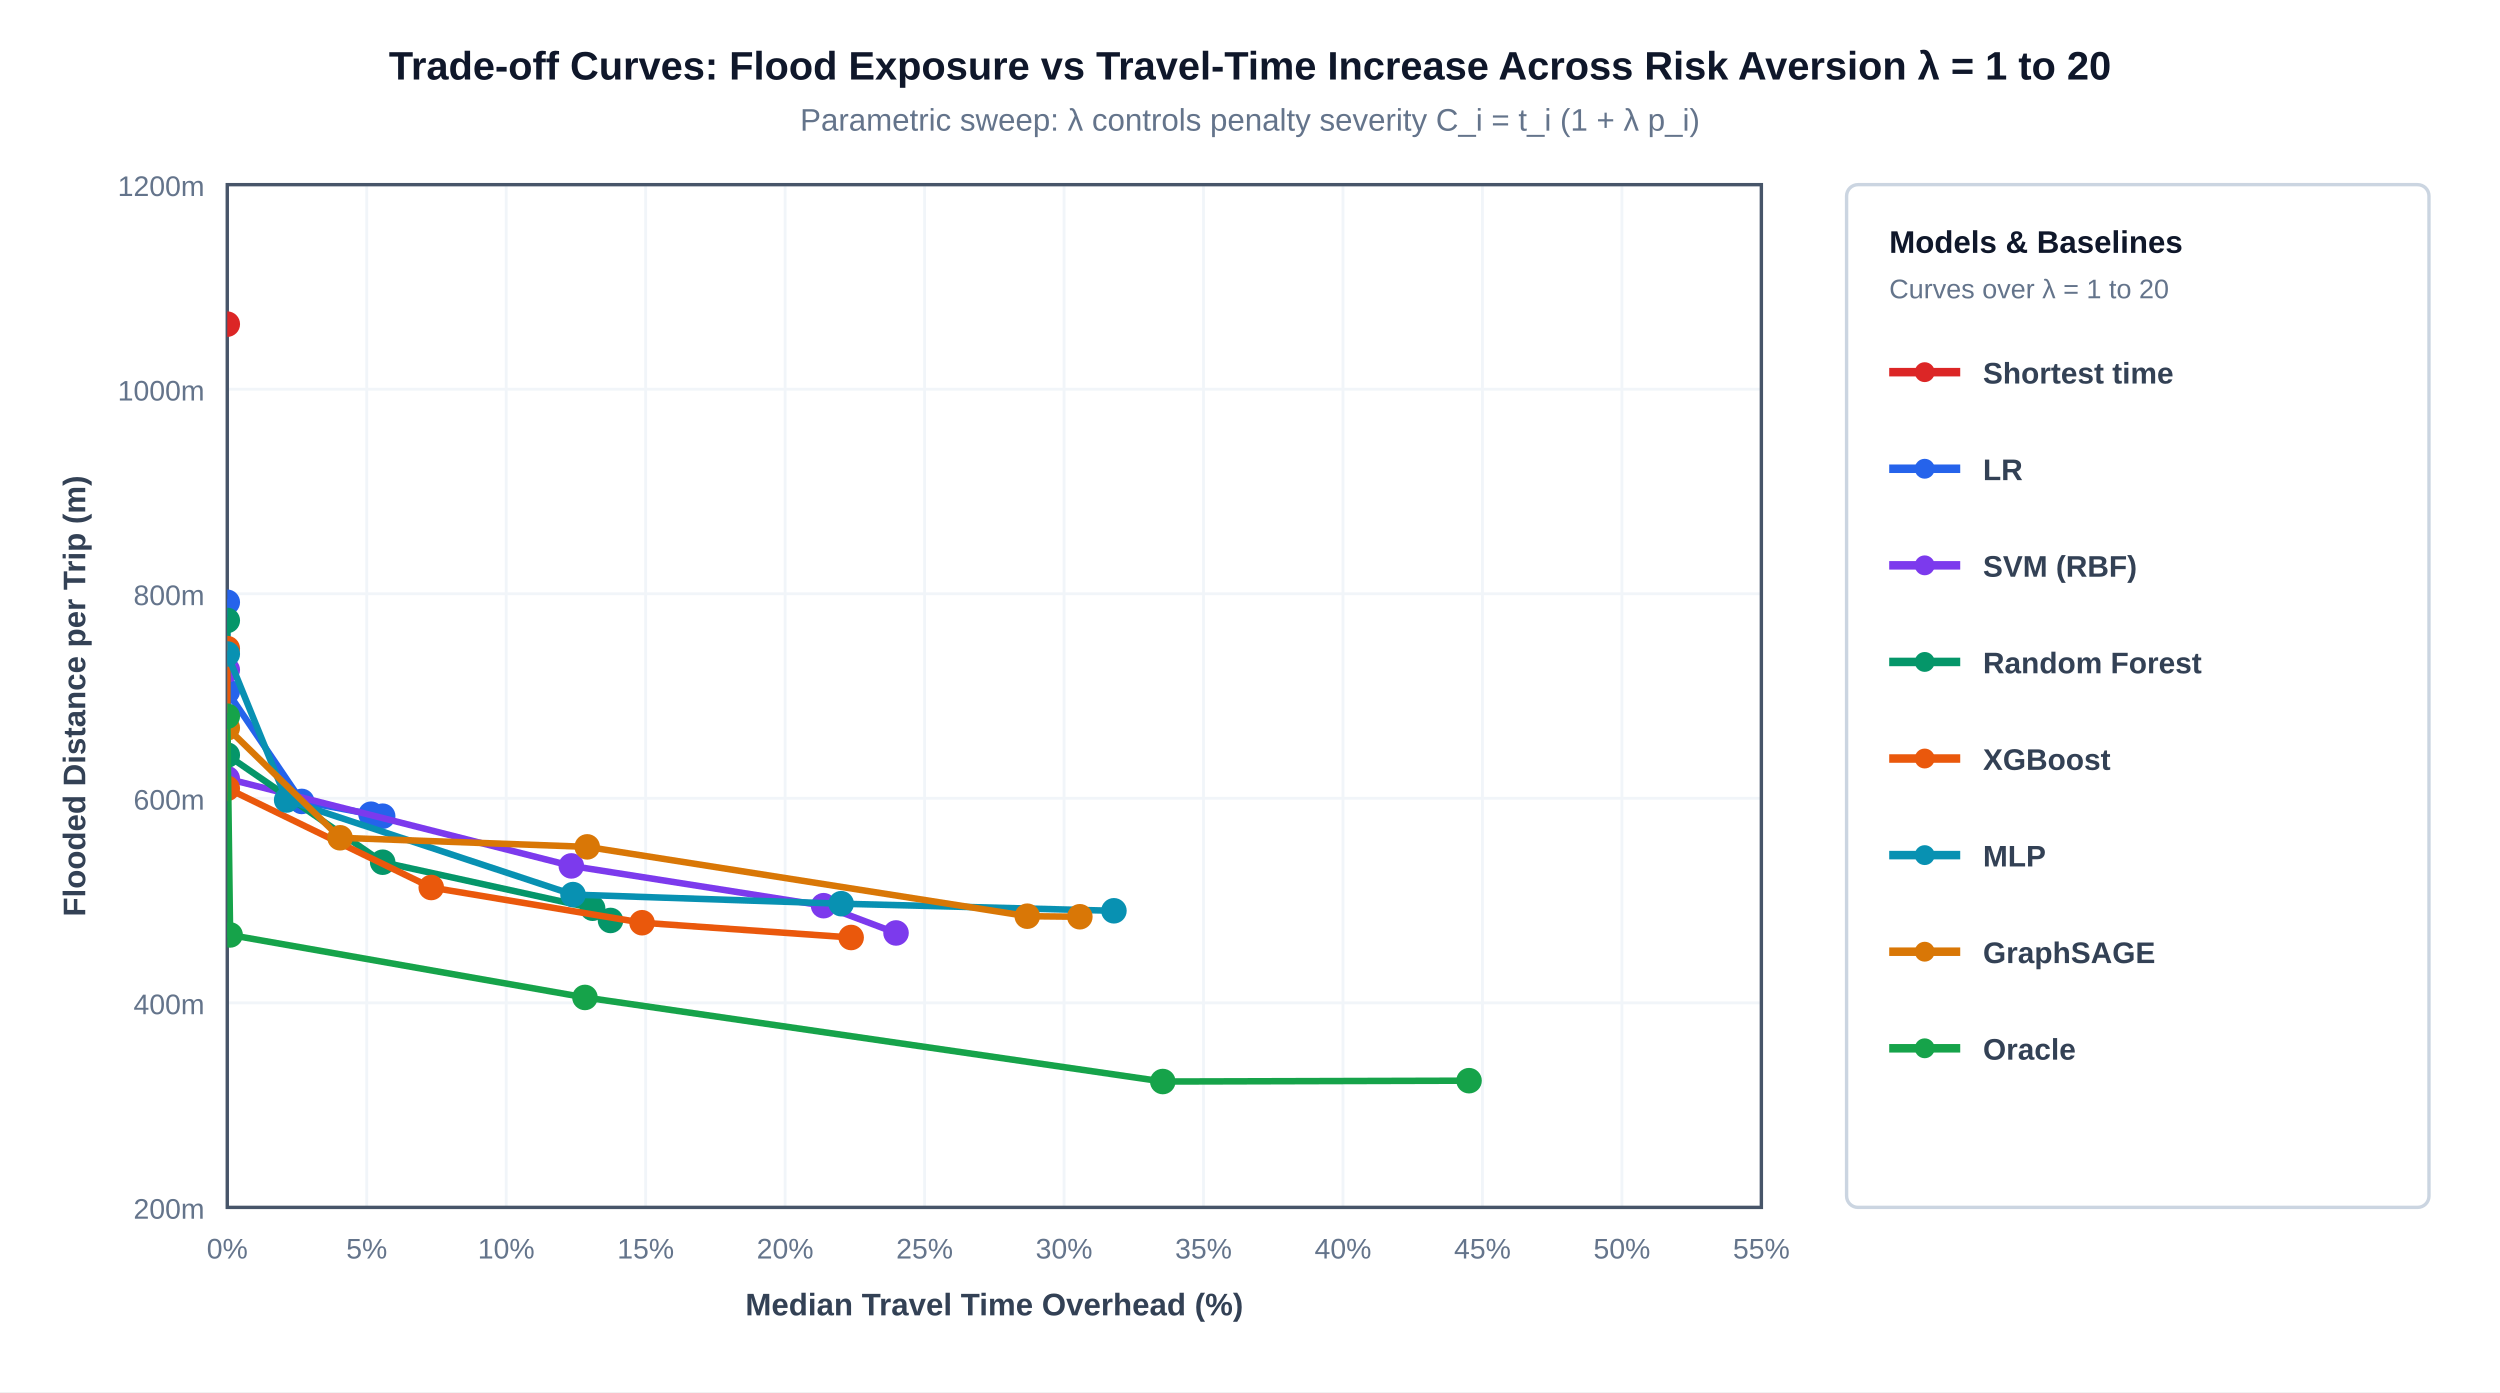
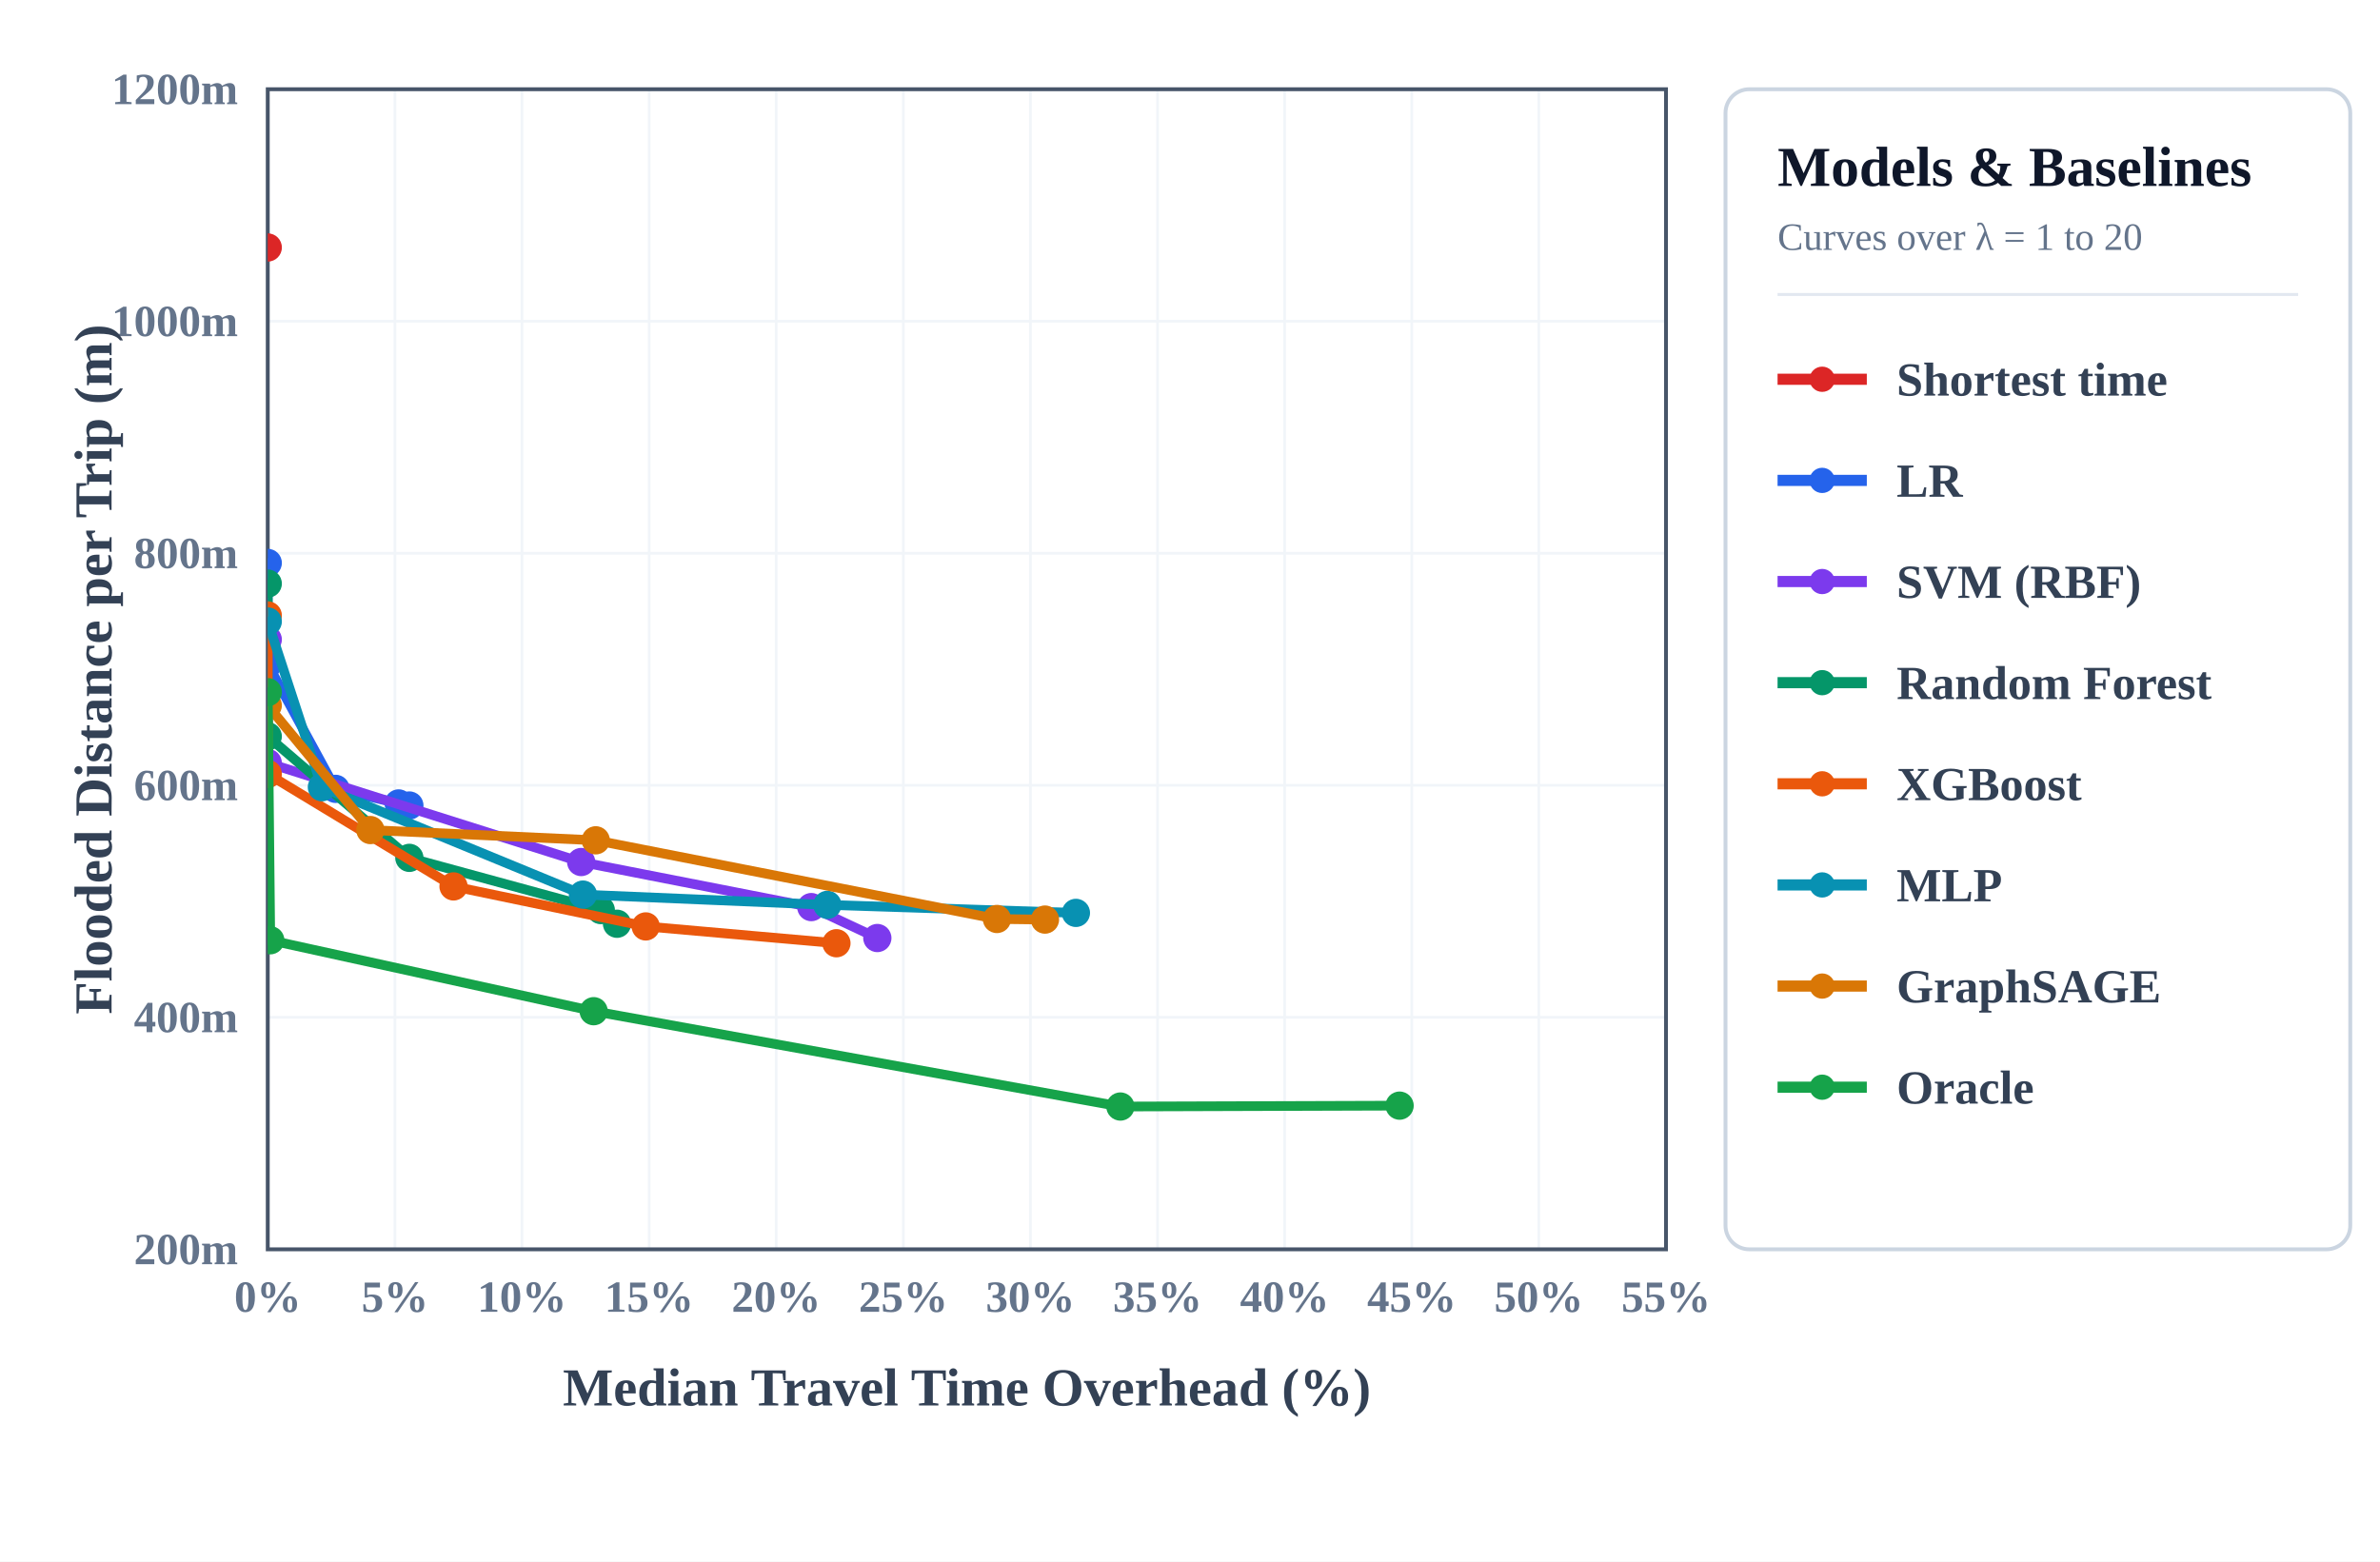
- <svg xmlns="http://www.w3.org/2000/svg" width="880" height="490" viewBox="0 0 880 490">
+ <svg xmlns="http://www.w3.org/2000/svg" width="1600" height="1050" viewBox="0 0 1600 1050">
  <defs>
    <clipPath id="fig8-plot-clip">
-       <rect x="80" y="65" width="540" height="360" />
+       <rect x="180" y="60" width="940" height="780" />
    </clipPath>
  </defs>
  <rect width="100%" height="100%" fill="#ffffff" />
-   <text x="440.0" y="28" text-anchor="middle" font-family="Arial, Helvetica, Segoe UI, sans-serif" font-size="14" font-weight="bold" fill="#0f172a">Trade-off Curves: Flood Exposure vs Travel-Time Increase Across Risk Aversion λ = 1 to 20</text>
-   <text x="440.0" y="46" text-anchor="middle" font-family="Arial, Helvetica, Segoe UI, sans-serif" font-size="11" fill="#64748b">Parametric sweep: λ controls penalty severity C_i = t_i (1 + λ p_i)</text>
-   <line x1="80.0" y1="65" x2="80.0" y2="425" stroke="#f1f5f9" stroke-width="1" />
-   <text x="80.0" y="443" text-anchor="middle" font-family="Arial, Helvetica, Segoe UI, sans-serif" font-size="10" fill="#64748b">0%</text>
-   <line x1="129.091" y1="65" x2="129.091" y2="425" stroke="#f1f5f9" stroke-width="1" />
-   <text x="129.091" y="443" text-anchor="middle" font-family="Arial, Helvetica, Segoe UI, sans-serif" font-size="10" fill="#64748b">5%</text>
-   <line x1="178.182" y1="65" x2="178.182" y2="425" stroke="#f1f5f9" stroke-width="1" />
-   <text x="178.182" y="443" text-anchor="middle" font-family="Arial, Helvetica, Segoe UI, sans-serif" font-size="10" fill="#64748b">10%</text>
-   <line x1="227.273" y1="65" x2="227.273" y2="425" stroke="#f1f5f9" stroke-width="1" />
-   <text x="227.273" y="443" text-anchor="middle" font-family="Arial, Helvetica, Segoe UI, sans-serif" font-size="10" fill="#64748b">15%</text>
-   <line x1="276.364" y1="65" x2="276.364" y2="425" stroke="#f1f5f9" stroke-width="1" />
-   <text x="276.364" y="443" text-anchor="middle" font-family="Arial, Helvetica, Segoe UI, sans-serif" font-size="10" fill="#64748b">20%</text>
-   <line x1="325.455" y1="65" x2="325.455" y2="425" stroke="#f1f5f9" stroke-width="1" />
-   <text x="325.455" y="443" text-anchor="middle" font-family="Arial, Helvetica, Segoe UI, sans-serif" font-size="10" fill="#64748b">25%</text>
-   <line x1="374.545" y1="65" x2="374.545" y2="425" stroke="#f1f5f9" stroke-width="1" />
-   <text x="374.545" y="443" text-anchor="middle" font-family="Arial, Helvetica, Segoe UI, sans-serif" font-size="10" fill="#64748b">30%</text>
-   <line x1="423.636" y1="65" x2="423.636" y2="425" stroke="#f1f5f9" stroke-width="1" />
-   <text x="423.636" y="443" text-anchor="middle" font-family="Arial, Helvetica, Segoe UI, sans-serif" font-size="10" fill="#64748b">35%</text>
-   <line x1="472.727" y1="65" x2="472.727" y2="425" stroke="#f1f5f9" stroke-width="1" />
-   <text x="472.727" y="443" text-anchor="middle" font-family="Arial, Helvetica, Segoe UI, sans-serif" font-size="10" fill="#64748b">40%</text>
-   <line x1="521.818" y1="65" x2="521.818" y2="425" stroke="#f1f5f9" stroke-width="1" />
-   <text x="521.818" y="443" text-anchor="middle" font-family="Arial, Helvetica, Segoe UI, sans-serif" font-size="10" fill="#64748b">45%</text>
-   <line x1="570.909" y1="65" x2="570.909" y2="425" stroke="#f1f5f9" stroke-width="1" />
-   <text x="570.909" y="443" text-anchor="middle" font-family="Arial, Helvetica, Segoe UI, sans-serif" font-size="10" fill="#64748b">50%</text>
-   <line x1="620.0" y1="65" x2="620.0" y2="425" stroke="#f1f5f9" stroke-width="1" />
-   <text x="620.0" y="443" text-anchor="middle" font-family="Arial, Helvetica, Segoe UI, sans-serif" font-size="10" fill="#64748b">55%</text>
-   <line x1="80" y1="425.0" x2="620" y2="425.0" stroke="#f1f5f9" stroke-width="1" />
-   <text x="72" y="429.0" text-anchor="end" font-family="Arial, Helvetica, Segoe UI, sans-serif" font-size="10" fill="#64748b">200m</text>
-   <line x1="80" y1="353.0" x2="620" y2="353.0" stroke="#f1f5f9" stroke-width="1" />
-   <text x="72" y="357.0" text-anchor="end" font-family="Arial, Helvetica, Segoe UI, sans-serif" font-size="10" fill="#64748b">400m</text>
-   <line x1="80" y1="281.0" x2="620" y2="281.0" stroke="#f1f5f9" stroke-width="1" />
-   <text x="72" y="285.0" text-anchor="end" font-family="Arial, Helvetica, Segoe UI, sans-serif" font-size="10" fill="#64748b">600m</text>
-   <line x1="80" y1="209.0" x2="620" y2="209.0" stroke="#f1f5f9" stroke-width="1" />
-   <text x="72" y="213.0" text-anchor="end" font-family="Arial, Helvetica, Segoe UI, sans-serif" font-size="10" fill="#64748b">800m</text>
-   <line x1="80" y1="137.0" x2="620" y2="137.0" stroke="#f1f5f9" stroke-width="1" />
-   <text x="72" y="141.0" text-anchor="end" font-family="Arial, Helvetica, Segoe UI, sans-serif" font-size="10" fill="#64748b">1000m</text>
-   <line x1="80" y1="65.0" x2="620" y2="65.0" stroke="#f1f5f9" stroke-width="1" />
-   <text x="72" y="69.0" text-anchor="end" font-family="Arial, Helvetica, Segoe UI, sans-serif" font-size="10" fill="#64748b">1200m</text>
-   <rect x="80" y="65" width="540" height="360" fill="none" stroke="#475569" stroke-width="1.2" />
-   <text x="350.0" y="463" text-anchor="middle" font-family="Arial, Helvetica, Segoe UI, sans-serif" font-size="11" font-weight="600" fill="#334155">Median Travel Time Overhead (%)</text>
-   <text x="30" y="245.0" text-anchor="middle" font-family="Arial, Helvetica, Segoe UI, sans-serif" font-size="11" font-weight="600" fill="#334155" transform="rotate(-90 30 245.0)">Flooded Distance per Trip (m)</text>
-   <rect x="650" y="65" width="205" height="360" fill="#ffffff" stroke="#cbd5e1" stroke-width="1.2" rx="4" />
-   <text x="665" y="89" font-family="Arial, Helvetica, Segoe UI, sans-serif" font-size="11" font-weight="bold" fill="#0f172a">Models &amp; Baselines</text>
-   <text x="665" y="105" font-family="Arial, Helvetica, Segoe UI, sans-serif" font-size="9.5" fill="#64748b">Curves over λ = 1 to 20</text>
+   <line x1="180.0" y1="60" x2="180.0" y2="840" stroke="#f1f5f9" stroke-width="1.8" />
+   <text x="180.0" y="882" text-anchor="middle" font-family="Times New Roman, Times, DejaVu Serif, STIXGeneral, serif" font-size="30" font-weight="600" fill="#64748b">0%</text>
+   <line x1="265.5" y1="60" x2="265.5" y2="840" stroke="#f1f5f9" stroke-width="1.8" />
+   <text x="265.5" y="882" text-anchor="middle" font-family="Times New Roman, Times, DejaVu Serif, STIXGeneral, serif" font-size="30" font-weight="600" fill="#64748b">5%</text>
+   <line x1="350.9" y1="60" x2="350.9" y2="840" stroke="#f1f5f9" stroke-width="1.8" />
+   <text x="350.9" y="882" text-anchor="middle" font-family="Times New Roman, Times, DejaVu Serif, STIXGeneral, serif" font-size="30" font-weight="600" fill="#64748b">10%</text>
+   <line x1="436.4" y1="60" x2="436.4" y2="840" stroke="#f1f5f9" stroke-width="1.8" />
+   <text x="436.4" y="882" text-anchor="middle" font-family="Times New Roman, Times, DejaVu Serif, STIXGeneral, serif" font-size="30" font-weight="600" fill="#64748b">15%</text>
+   <line x1="521.8" y1="60" x2="521.8" y2="840" stroke="#f1f5f9" stroke-width="1.8" />
+   <text x="521.8" y="882" text-anchor="middle" font-family="Times New Roman, Times, DejaVu Serif, STIXGeneral, serif" font-size="30" font-weight="600" fill="#64748b">20%</text>
+   <line x1="607.3" y1="60" x2="607.3" y2="840" stroke="#f1f5f9" stroke-width="1.8" />
+   <text x="607.3" y="882" text-anchor="middle" font-family="Times New Roman, Times, DejaVu Serif, STIXGeneral, serif" font-size="30" font-weight="600" fill="#64748b">25%</text>
+   <line x1="692.7" y1="60" x2="692.7" y2="840" stroke="#f1f5f9" stroke-width="1.8" />
+   <text x="692.7" y="882" text-anchor="middle" font-family="Times New Roman, Times, DejaVu Serif, STIXGeneral, serif" font-size="30" font-weight="600" fill="#64748b">30%</text>
+   <line x1="778.2" y1="60" x2="778.2" y2="840" stroke="#f1f5f9" stroke-width="1.8" />
+   <text x="778.2" y="882" text-anchor="middle" font-family="Times New Roman, Times, DejaVu Serif, STIXGeneral, serif" font-size="30" font-weight="600" fill="#64748b">35%</text>
+   <line x1="863.6" y1="60" x2="863.6" y2="840" stroke="#f1f5f9" stroke-width="1.8" />
+   <text x="863.6" y="882" text-anchor="middle" font-family="Times New Roman, Times, DejaVu Serif, STIXGeneral, serif" font-size="30" font-weight="600" fill="#64748b">40%</text>
+   <line x1="949.1" y1="60" x2="949.1" y2="840" stroke="#f1f5f9" stroke-width="1.8" />
+   <text x="949.1" y="882" text-anchor="middle" font-family="Times New Roman, Times, DejaVu Serif, STIXGeneral, serif" font-size="30" font-weight="600" fill="#64748b">45%</text>
+   <line x1="1034.5" y1="60" x2="1034.5" y2="840" stroke="#f1f5f9" stroke-width="1.8" />
+   <text x="1034.5" y="882" text-anchor="middle" font-family="Times New Roman, Times, DejaVu Serif, STIXGeneral, serif" font-size="30" font-weight="600" fill="#64748b">50%</text>
+   <line x1="1120.0" y1="60" x2="1120.0" y2="840" stroke="#f1f5f9" stroke-width="1.8" />
+   <text x="1120.0" y="882" text-anchor="middle" font-family="Times New Roman, Times, DejaVu Serif, STIXGeneral, serif" font-size="30" font-weight="600" fill="#64748b">55%</text>
+   <line x1="180" y1="840.0" x2="1120" y2="840.0" stroke="#f1f5f9" stroke-width="1.8" />
+   <text x="160" y="850.0" text-anchor="end" font-family="Times New Roman, Times, DejaVu Serif, STIXGeneral, serif" font-size="30" font-weight="600" fill="#64748b">200m</text>
+   <line x1="180" y1="684.0" x2="1120" y2="684.0" stroke="#f1f5f9" stroke-width="1.8" />
+   <text x="160" y="694.0" text-anchor="end" font-family="Times New Roman, Times, DejaVu Serif, STIXGeneral, serif" font-size="30" font-weight="600" fill="#64748b">400m</text>
+   <line x1="180" y1="528.0" x2="1120" y2="528.0" stroke="#f1f5f9" stroke-width="1.8" />
+   <text x="160" y="538.0" text-anchor="end" font-family="Times New Roman, Times, DejaVu Serif, STIXGeneral, serif" font-size="30" font-weight="600" fill="#64748b">600m</text>
+   <line x1="180" y1="372.0" x2="1120" y2="372.0" stroke="#f1f5f9" stroke-width="1.8" />
+   <text x="160" y="382.0" text-anchor="end" font-family="Times New Roman, Times, DejaVu Serif, STIXGeneral, serif" font-size="30" font-weight="600" fill="#64748b">800m</text>
+   <line x1="180" y1="216.0" x2="1120" y2="216.0" stroke="#f1f5f9" stroke-width="1.8" />
+   <text x="160" y="226.0" text-anchor="end" font-family="Times New Roman, Times, DejaVu Serif, STIXGeneral, serif" font-size="30" font-weight="600" fill="#64748b">1000m</text>
+   <line x1="180" y1="60.0" x2="1120" y2="60.0" stroke="#f1f5f9" stroke-width="1.8" />
+   <text x="160" y="70.0" text-anchor="end" font-family="Times New Roman, Times, DejaVu Serif, STIXGeneral, serif" font-size="30" font-weight="600" fill="#64748b">1200m</text>
+   <rect x="180" y="60" width="940" height="780" fill="none" stroke="#475569" stroke-width="2.6" />
+   <text x="650.0" y="945" text-anchor="middle" font-family="Times New Roman, Times, DejaVu Serif, STIXGeneral, serif" font-size="36" font-weight="bold" fill="#334155">Median Travel Time Overhead (%)</text>
+   <text x="75" y="450.0" text-anchor="middle" font-family="Times New Roman, Times, DejaVu Serif, STIXGeneral, serif" font-size="36" font-weight="bold" fill="#334155" transform="rotate(-90 75 450.0)">Flooded Distance per Trip (m)</text>
+   <rect x="1160" y="60" width="420" height="780" fill="#ffffff" stroke="#cbd5e1" stroke-width="2.6" rx="16" />
+   <text x="1195" y="125" font-family="Times New Roman, Times, DejaVu Serif, STIXGeneral, serif" font-size="38" font-weight="bold" fill="#0f172a">Models &amp; Baselines</text>
+   <text x="1195" y="168" font-family="Times New Roman, Times, DejaVu Serif, STIXGeneral, serif" font-size="26" fill="#64748b">Curves over λ = 1 to 20</text>
+   <line x1="1195" y1="198" x2="1545" y2="198" stroke="#e2e8f0" stroke-width="2" />
  <g clip-path="url(#fig8-plot-clip)">
-     <circle cx="80.0" cy="114.1" r="4.5" fill="#dc2626" />
-     <circle cx="80.0" cy="212.0" r="4.5" fill="#2563eb" />
-     <circle cx="80.0" cy="243.4" r="4.5" fill="#2563eb" />
-     <circle cx="106.2" cy="282.1" r="4.5" fill="#2563eb" />
-     <circle cx="130.6" cy="286.6" r="4.5" fill="#2563eb" />
-     <circle cx="134.7" cy="287.3" r="4.5" fill="#2563eb" />
-     <polyline points="80.0,212.0 80.0,243.4 106.2,282.1 130.6,286.6 134.7,287.3" fill="none" stroke="#2563eb" stroke-width="2.3" stroke-linecap="round" />
-     <circle cx="80.0" cy="235.8" r="4.5" fill="#7c3aed" />
-     <circle cx="80.0" cy="274.1" r="4.5" fill="#7c3aed" />
-     <circle cx="201.1" cy="304.8" r="4.5" fill="#7c3aed" />
-     <circle cx="289.9" cy="318.8" r="4.5" fill="#7c3aed" />
-     <circle cx="315.4" cy="328.4" r="4.5" fill="#7c3aed" />
-     <polyline points="80.0,235.8 80.0,274.1 201.1,304.8 289.9,318.8 315.4,328.4" fill="none" stroke="#7c3aed" stroke-width="2.3" stroke-linecap="round" />
-     <circle cx="80.0" cy="218.4" r="4.5" fill="#059669" />
-     <circle cx="80.0" cy="265.8" r="4.5" fill="#059669" />
-     <circle cx="134.7" cy="303.5" r="4.5" fill="#059669" />
-     <circle cx="208.6" cy="319.7" r="4.5" fill="#059669" />
-     <circle cx="214.9" cy="324.0" r="4.5" fill="#059669" />
-     <polyline points="80.0,218.4 80.0,265.8 134.7,303.5 208.6,319.7 214.9,324.0" fill="none" stroke="#059669" stroke-width="2.3" stroke-linecap="round" />
-     <circle cx="80.0" cy="228.3" r="4.5" fill="#ea580c" />
-     <circle cx="80.0" cy="277.5" r="4.5" fill="#ea580c" />
-     <circle cx="151.8" cy="312.4" r="4.5" fill="#ea580c" />
-     <circle cx="226.0" cy="324.8" r="4.5" fill="#ea580c" />
-     <circle cx="299.6" cy="330.0" r="4.5" fill="#ea580c" />
-     <polyline points="80.0,228.3 80.0,277.5 151.8,312.4 226.0,324.8 299.6,330.0" fill="none" stroke="#ea580c" stroke-width="2.3" stroke-linecap="round" />
-     <circle cx="80.0" cy="230.2" r="4.5" fill="#0891b2" />
-     <circle cx="100.9" cy="281.6" r="4.5" fill="#0891b2" />
-     <circle cx="201.7" cy="314.9" r="4.5" fill="#0891b2" />
-     <circle cx="296.1" cy="318.1" r="4.5" fill="#0891b2" />
-     <circle cx="392.1" cy="320.6" r="4.5" fill="#0891b2" />
-     <polyline points="80.0,230.2 100.9,281.6 201.7,314.9 296.1,318.1 392.1,320.6" fill="none" stroke="#0891b2" stroke-width="2.3" stroke-linecap="round" />
-     <circle cx="80.0" cy="256.2" r="4.5" fill="#d97706" />
-     <circle cx="119.7" cy="294.9" r="4.5" fill="#d97706" />
-     <circle cx="206.7" cy="298.1" r="4.5" fill="#d97706" />
-     <circle cx="361.6" cy="322.5" r="4.5" fill="#d97706" />
-     <circle cx="380.1" cy="322.7" r="4.5" fill="#d97706" />
-     <polyline points="80.0,256.2 119.7,294.9 206.7,298.1 361.6,322.5 380.1,322.7" fill="none" stroke="#d97706" stroke-width="2.3" stroke-linecap="round" />
-     <circle cx="80.0" cy="252.1" r="4.5" fill="#16a34a" />
-     <circle cx="81.0" cy="329.1" r="4.5" fill="#16a34a" />
-     <circle cx="205.9" cy="351.1" r="4.5" fill="#16a34a" />
-     <circle cx="409.3" cy="380.7" r="4.5" fill="#16a34a" />
-     <circle cx="517.1" cy="380.4" r="4.5" fill="#16a34a" />
-     <polyline points="80.0,252.1 81.0,329.1 205.9,351.1 409.3,380.7 517.1,380.4" fill="none" stroke="#16a34a" stroke-width="2.3" stroke-linecap="round" />
+     <circle cx="180.0" cy="166.4" r="9.5" fill="#dc2626" />
+     <circle cx="180.0" cy="378.5" r="9.5" fill="#2563eb" />
+     <circle cx="180.0" cy="446.6" r="9.5" fill="#2563eb" />
+     <circle cx="225.6" cy="530.4" r="9.5" fill="#2563eb" />
+     <circle cx="268.0" cy="540.2" r="9.5" fill="#2563eb" />
+     <circle cx="275.2" cy="541.6" r="9.5" fill="#2563eb" />
+     <polyline points="180.0,378.5 180.0,446.6 225.6,530.4 268.0,540.2 275.2,541.6" fill="none" stroke="#2563eb" stroke-width="6.5" stroke-linecap="round" />
+     <circle cx="180.0" cy="430.0" r="9.5" fill="#7c3aed" />
+     <circle cx="180.0" cy="513.0" r="9.5" fill="#7c3aed" />
+     <circle cx="390.7" cy="579.6" r="9.5" fill="#7c3aed" />
+     <circle cx="545.4" cy="609.9" r="9.5" fill="#7c3aed" />
+     <circle cx="589.8" cy="630.7" r="9.5" fill="#7c3aed" />
+     <polyline points="180.0,430.0 180.0,513.0 390.7,579.6 545.4,609.9 589.8,630.7" fill="none" stroke="#7c3aed" stroke-width="6.5" stroke-linecap="round" />
+     <circle cx="180.0" cy="392.4" r="9.5" fill="#059669" />
+     <circle cx="180.0" cy="495.1" r="9.5" fill="#059669" />
+     <circle cx="275.2" cy="576.8" r="9.5" fill="#059669" />
+     <circle cx="403.9" cy="611.9" r="9.5" fill="#059669" />
+     <circle cx="414.8" cy="621.1" r="9.5" fill="#059669" />
+     <polyline points="180.0,392.4 180.0,495.1 275.2,576.8 403.9,611.9 414.8,621.1" fill="none" stroke="#059669" stroke-width="6.5" stroke-linecap="round" />
+     <circle cx="180.0" cy="413.8" r="9.5" fill="#ea580c" />
+     <circle cx="180.0" cy="520.4" r="9.5" fill="#ea580c" />
+     <circle cx="304.9" cy="596.0" r="9.5" fill="#ea580c" />
+     <circle cx="434.1" cy="622.9" r="9.5" fill="#ea580c" />
+     <circle cx="562.3" cy="634.2" r="9.5" fill="#ea580c" />
+     <polyline points="180.0,413.8 180.0,520.4 304.9,596.0 434.1,622.9 562.3,634.2" fill="none" stroke="#ea580c" stroke-width="6.5" stroke-linecap="round" />
+     <circle cx="180.0" cy="417.9" r="9.5" fill="#0891b2" />
+     <circle cx="216.4" cy="529.3" r="9.5" fill="#0891b2" />
+     <circle cx="391.9" cy="601.5" r="9.5" fill="#0891b2" />
+     <circle cx="556.2" cy="608.4" r="9.5" fill="#0891b2" />
+     <circle cx="723.3" cy="613.8" r="9.5" fill="#0891b2" />
+     <polyline points="180.0,417.9 216.4,529.3 391.9,601.5 556.2,608.4 723.3,613.8" fill="none" stroke="#0891b2" stroke-width="6.5" stroke-linecap="round" />
+     <circle cx="180.0" cy="474.3" r="9.5" fill="#d97706" />
+     <circle cx="249.0" cy="558.1" r="9.5" fill="#d97706" />
+     <circle cx="400.5" cy="565.0" r="9.5" fill="#d97706" />
+     <circle cx="670.2" cy="617.9" r="9.5" fill="#d97706" />
+     <circle cx="702.5" cy="618.3" r="9.5" fill="#d97706" />
+     <polyline points="180.0,474.3 249.0,558.1 400.5,565.0 670.2,617.9 702.5,618.3" fill="none" stroke="#d97706" stroke-width="6.5" stroke-linecap="round" />
+     <circle cx="180.0" cy="465.4" r="9.5" fill="#16a34a" />
+     <circle cx="181.7" cy="632.2" r="9.5" fill="#16a34a" />
+     <circle cx="399.1" cy="679.9" r="9.5" fill="#16a34a" />
+     <circle cx="753.2" cy="744.0" r="9.5" fill="#16a34a" />
+     <circle cx="940.9" cy="743.4" r="9.5" fill="#16a34a" />
+     <polyline points="180.0,465.4 181.7,632.2 399.1,679.9 753.2,744.0 940.9,743.4" fill="none" stroke="#16a34a" stroke-width="6.5" stroke-linecap="round" />
  </g>
-   <line x1="665" y1="131" x2="690" y2="131" stroke="#dc2626" stroke-width="3" />
-   <circle cx="677.5" cy="131" r="3.5" fill="#dc2626" />
-   <text x="698" y="135" font-family="Arial, Helvetica, Segoe UI, sans-serif" font-size="10.5" font-weight="600" fill="#334155">Shortest time</text>
-   <line x1="665" y1="165" x2="690" y2="165" stroke="#2563eb" stroke-width="3" />
-   <circle cx="677.5" cy="165" r="3.5" fill="#2563eb" />
-   <text x="698" y="169" font-family="Arial, Helvetica, Segoe UI, sans-serif" font-size="10.5" font-weight="600" fill="#334155">LR</text>
-   <line x1="665" y1="199" x2="690" y2="199" stroke="#7c3aed" stroke-width="3" />
-   <circle cx="677.5" cy="199" r="3.5" fill="#7c3aed" />
-   <text x="698" y="203" font-family="Arial, Helvetica, Segoe UI, sans-serif" font-size="10.5" font-weight="600" fill="#334155">SVM (RBF)</text>
-   <line x1="665" y1="233" x2="690" y2="233" stroke="#059669" stroke-width="3" />
-   <circle cx="677.5" cy="233" r="3.5" fill="#059669" />
-   <text x="698" y="237" font-family="Arial, Helvetica, Segoe UI, sans-serif" font-size="10.5" font-weight="600" fill="#334155">Random Forest</text>
-   <line x1="665" y1="267" x2="690" y2="267" stroke="#ea580c" stroke-width="3" />
-   <circle cx="677.5" cy="267" r="3.5" fill="#ea580c" />
-   <text x="698" y="271" font-family="Arial, Helvetica, Segoe UI, sans-serif" font-size="10.5" font-weight="600" fill="#334155">XGBoost</text>
-   <line x1="665" y1="301" x2="690" y2="301" stroke="#0891b2" stroke-width="3" />
-   <circle cx="677.5" cy="301" r="3.5" fill="#0891b2" />
-   <text x="698" y="305" font-family="Arial, Helvetica, Segoe UI, sans-serif" font-size="10.5" font-weight="600" fill="#334155">MLP</text>
-   <line x1="665" y1="335" x2="690" y2="335" stroke="#d97706" stroke-width="3" />
-   <circle cx="677.5" cy="335" r="3.5" fill="#d97706" />
-   <text x="698" y="339" font-family="Arial, Helvetica, Segoe UI, sans-serif" font-size="10.5" font-weight="600" fill="#334155">GraphSAGE</text>
-   <line x1="665" y1="369" x2="690" y2="369" stroke="#16a34a" stroke-width="3" />
-   <circle cx="677.5" cy="369" r="3.5" fill="#16a34a" />
-   <text x="698" y="373" font-family="Arial, Helvetica, Segoe UI, sans-serif" font-size="10.5" font-weight="600" fill="#334155">Oracle</text>
+   <line x1="1195" y1="255" x2="1255" y2="255" stroke="#dc2626" stroke-width="7.5" />
+   <circle cx="1225" cy="255" r="8.5" fill="#dc2626" />
+   <text x="1275" y="266" font-family="Times New Roman, Times, DejaVu Serif, STIXGeneral, serif" font-size="32" font-weight="bold" fill="#334155">Shortest time</text>
+   <line x1="1195" y1="323" x2="1255" y2="323" stroke="#2563eb" stroke-width="7.5" />
+   <circle cx="1225" cy="323" r="8.5" fill="#2563eb" />
+   <text x="1275" y="334" font-family="Times New Roman, Times, DejaVu Serif, STIXGeneral, serif" font-size="32" font-weight="bold" fill="#334155">LR</text>
+   <line x1="1195" y1="391" x2="1255" y2="391" stroke="#7c3aed" stroke-width="7.5" />
+   <circle cx="1225" cy="391" r="8.5" fill="#7c3aed" />
+   <text x="1275" y="402" font-family="Times New Roman, Times, DejaVu Serif, STIXGeneral, serif" font-size="32" font-weight="bold" fill="#334155">SVM (RBF)</text>
+   <line x1="1195" y1="459" x2="1255" y2="459" stroke="#059669" stroke-width="7.5" />
+   <circle cx="1225" cy="459" r="8.5" fill="#059669" />
+   <text x="1275" y="470" font-family="Times New Roman, Times, DejaVu Serif, STIXGeneral, serif" font-size="32" font-weight="bold" fill="#334155">Random Forest</text>
+   <line x1="1195" y1="527" x2="1255" y2="527" stroke="#ea580c" stroke-width="7.5" />
+   <circle cx="1225" cy="527" r="8.5" fill="#ea580c" />
+   <text x="1275" y="538" font-family="Times New Roman, Times, DejaVu Serif, STIXGeneral, serif" font-size="32" font-weight="bold" fill="#334155">XGBoost</text>
+   <line x1="1195" y1="595" x2="1255" y2="595" stroke="#0891b2" stroke-width="7.5" />
+   <circle cx="1225" cy="595" r="8.5" fill="#0891b2" />
+   <text x="1275" y="606" font-family="Times New Roman, Times, DejaVu Serif, STIXGeneral, serif" font-size="32" font-weight="bold" fill="#334155">MLP</text>
+   <line x1="1195" y1="663" x2="1255" y2="663" stroke="#d97706" stroke-width="7.5" />
+   <circle cx="1225" cy="663" r="8.5" fill="#d97706" />
+   <text x="1275" y="674" font-family="Times New Roman, Times, DejaVu Serif, STIXGeneral, serif" font-size="32" font-weight="bold" fill="#334155">GraphSAGE</text>
+   <line x1="1195" y1="731" x2="1255" y2="731" stroke="#16a34a" stroke-width="7.5" />
+   <circle cx="1225" cy="731" r="8.5" fill="#16a34a" />
+   <text x="1275" y="742" font-family="Times New Roman, Times, DejaVu Serif, STIXGeneral, serif" font-size="32" font-weight="bold" fill="#334155">Oracle</text>
</svg>
